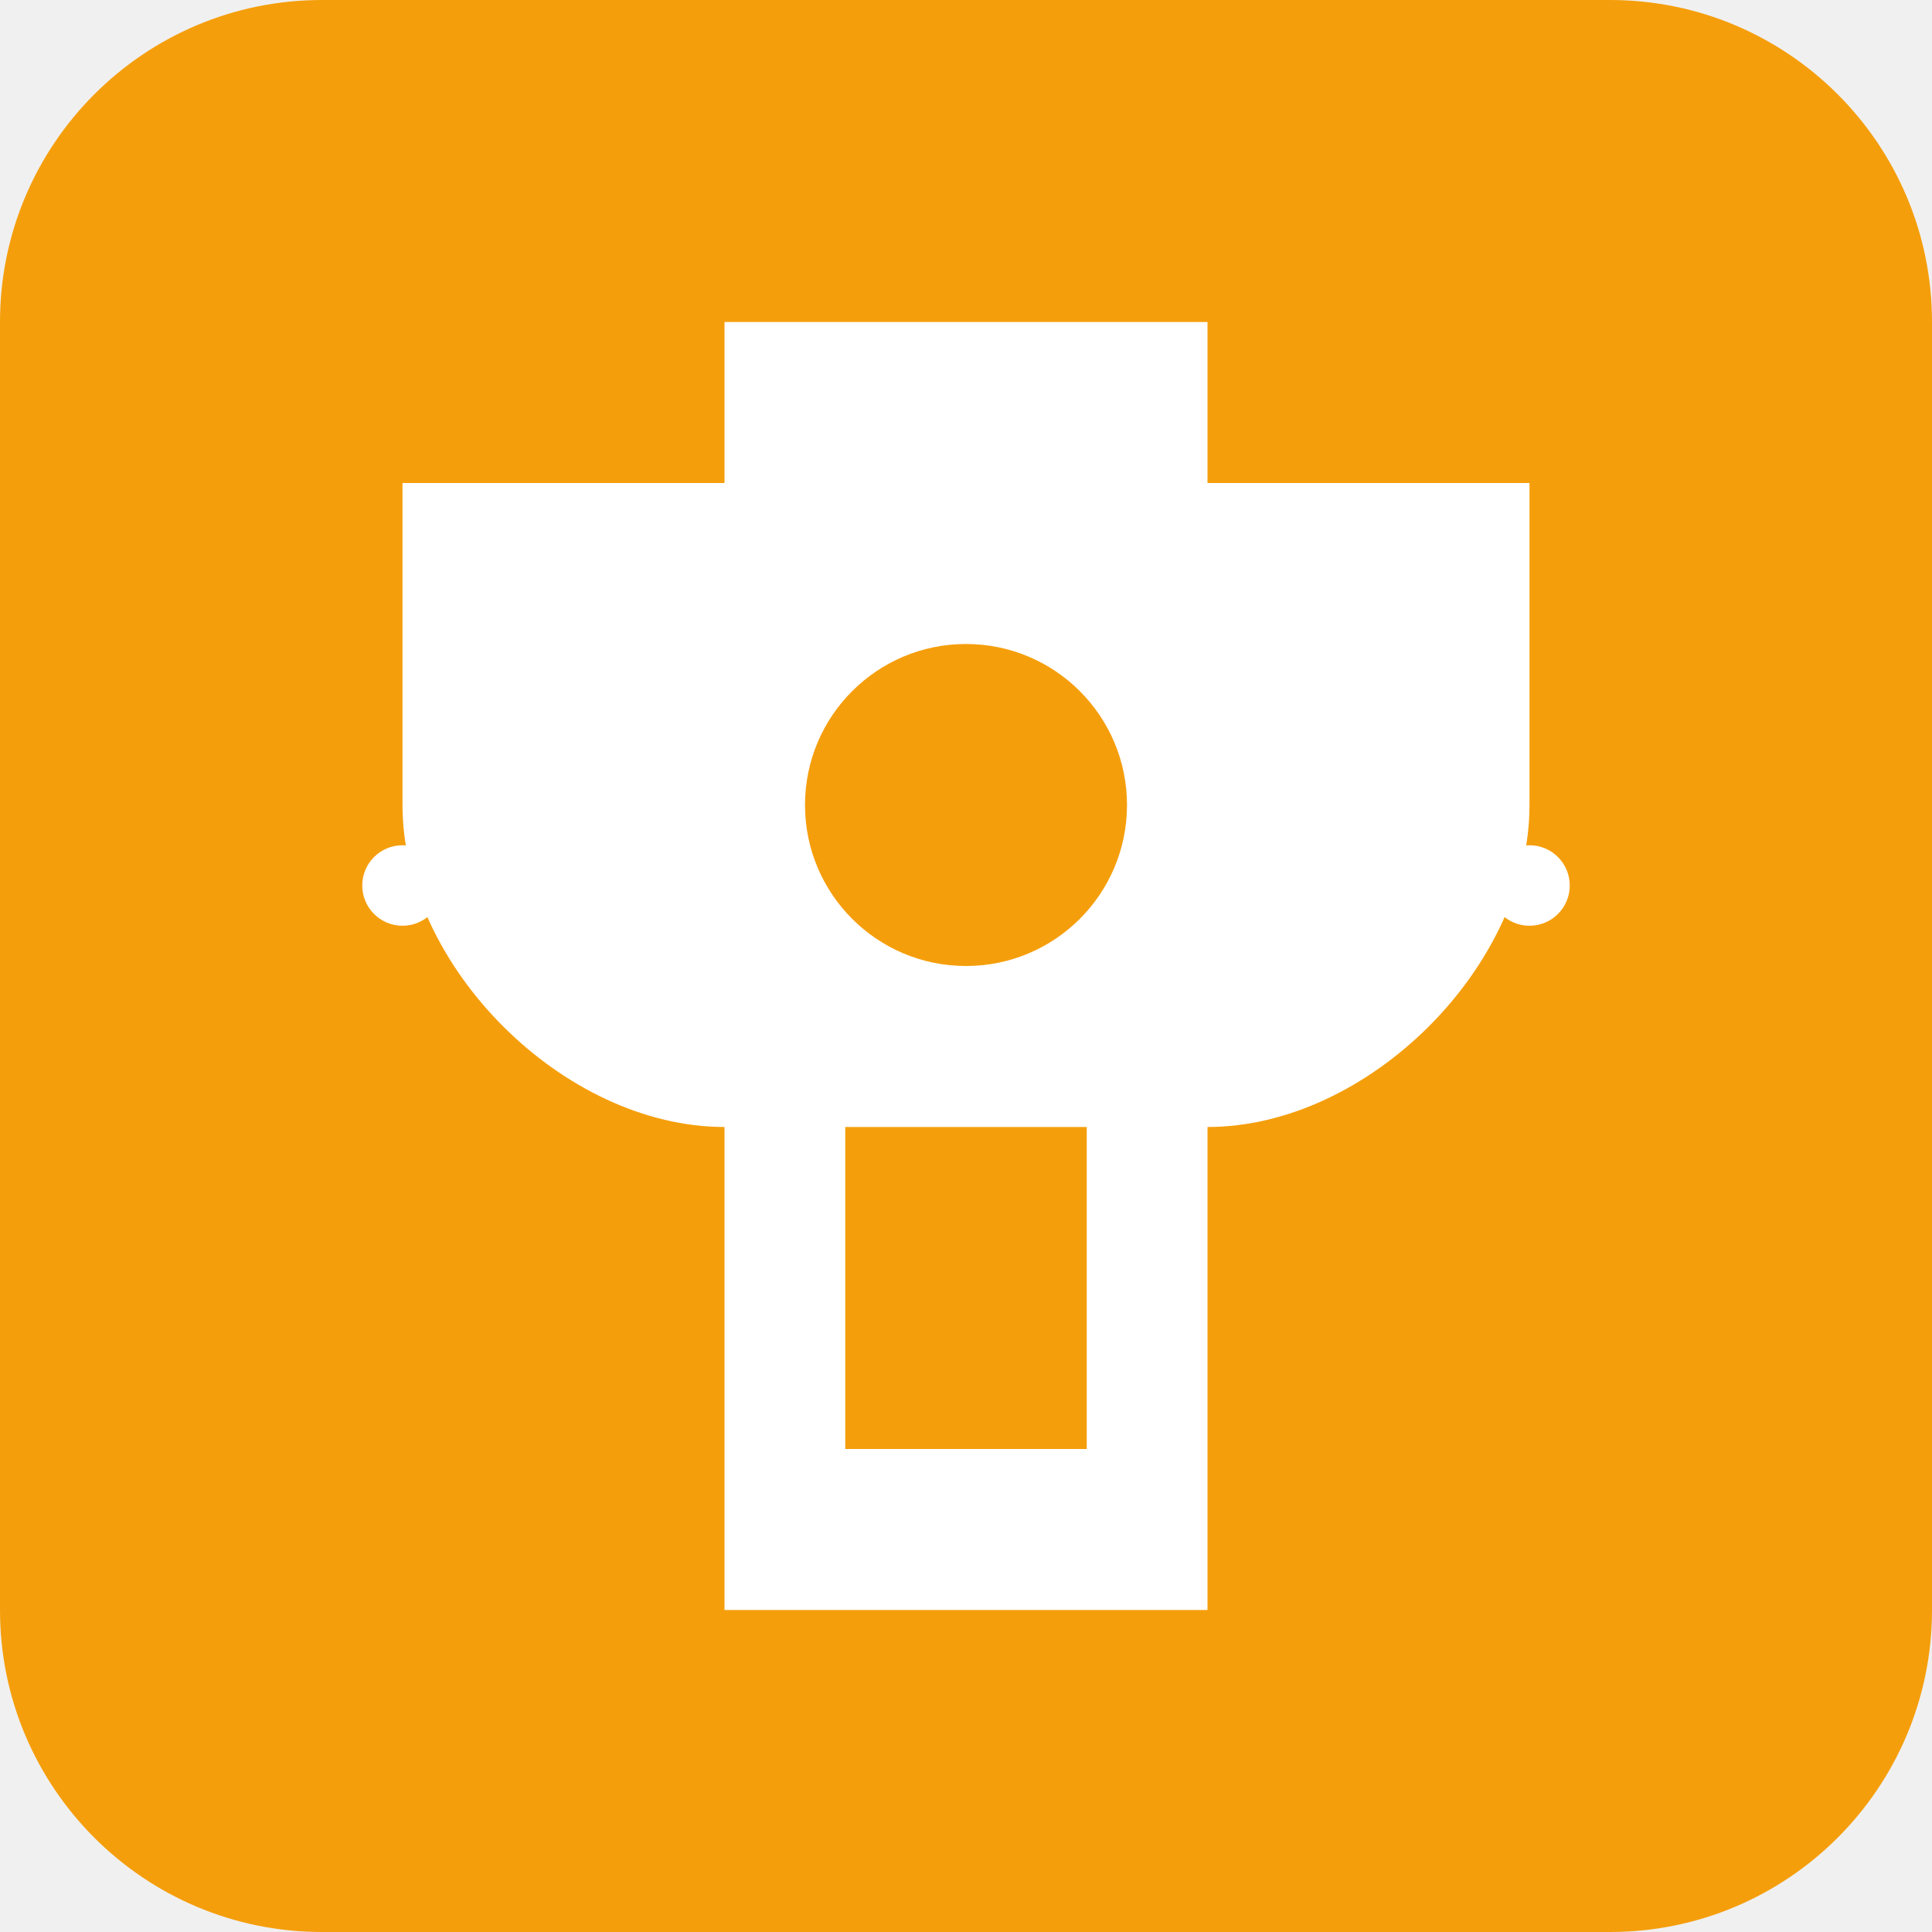
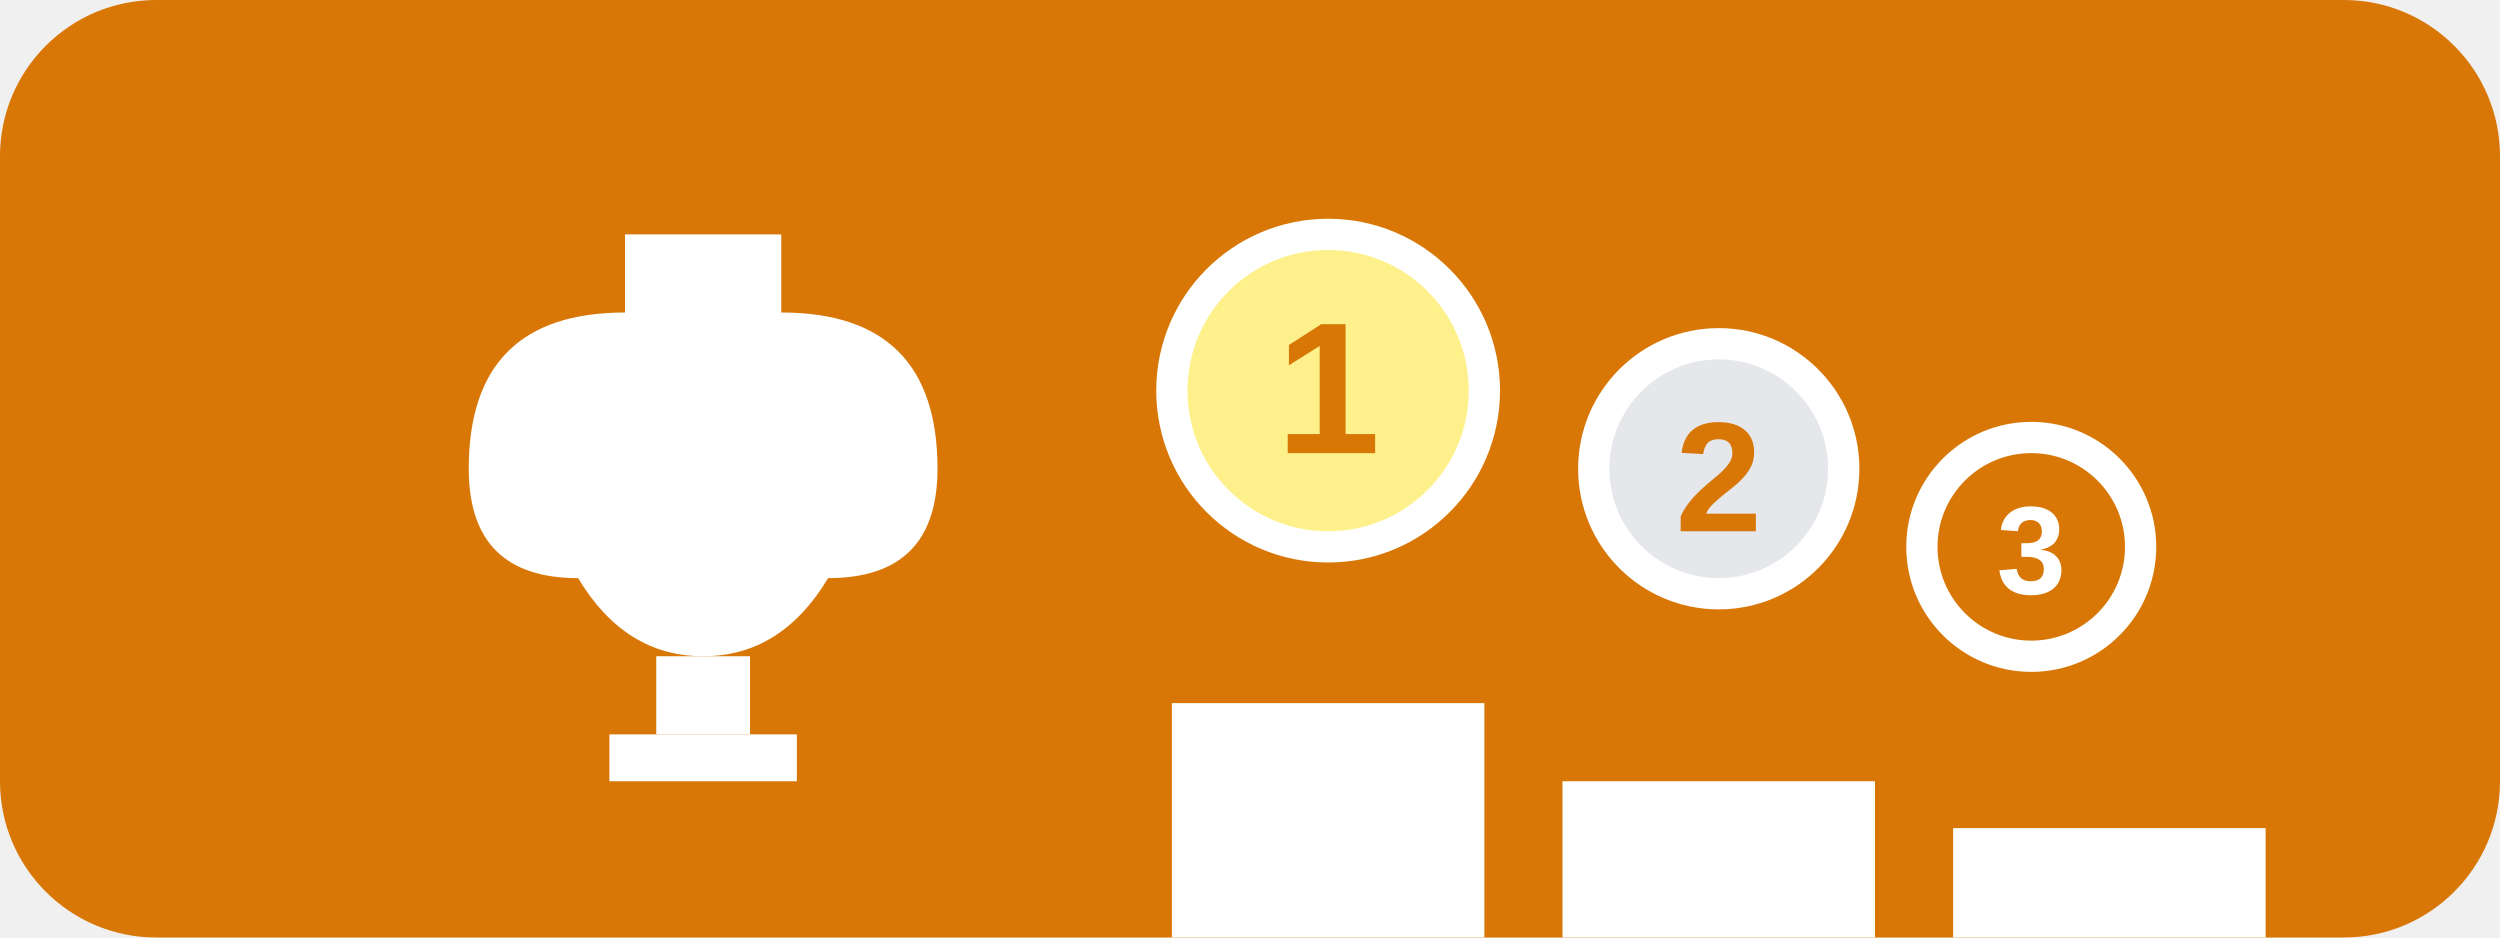
- <svg xmlns="http://www.w3.org/2000/svg" width="48" height="48" viewBox="0 0 48 48">
-   <rect width="48" height="48" rx="8" fill="#F59E0B" />
+ <svg xmlns="http://www.w3.org/2000/svg" width="160" height="60" viewBox="0 0 160 60">
+   <rect width="160" height="60" rx="10" fill="#D97706" />
  <g fill="#FFFFFF">
-     <path d="M24,8 L18,8 L18,12 L10,12 L10,20 C10,24 14,28 18,28 L18,36 L30,36 L30,28 C34,28 38,24 38,20 L38,12 L30,12 L30,8 L24,8 Z" />
-     <rect x="18" y="36" width="12" height="4" />
-     <rect x="21" y="28" width="6" height="8" fill="#F59E0B" />
-     <circle cx="24" cy="20" r="4" fill="#F59E0B" />
-     <circle cx="14" cy="16" r="1" />
-     <circle cx="34" cy="16" r="1" />
-     <circle cx="10" cy="22" r="1" />
-     <circle cx="38" cy="22" r="1" />
+     <path d="M40,15 L50,15 L50,20 Q60,20 60,30 Q60,37 53,37 Q50,42 45,42 Q40,42 37,37 Q30,37 30,30 Q30,20 40,20 Z" />
+     <rect x="42" y="42" width="6" height="5" />
+     <rect x="39" y="47" width="12" height="3" />
+     <circle cx="85" cy="25" r="10" fill="#FEF08A" stroke="#FFFFFF" stroke-width="2" />
+     <text x="85" y="29" font-family="Arial" font-size="12" font-weight="bold" text-anchor="middle" fill="#D97706">1</text>
+     <circle cx="110" cy="30" r="8" fill="#E5E7EB" stroke="#FFFFFF" stroke-width="2" />
+     <text x="110" y="34" font-family="Arial" font-size="10" font-weight="bold" text-anchor="middle" fill="#D97706">2</text>
+     <circle cx="130" cy="35" r="7" fill="#D97706" stroke="#FFFFFF" stroke-width="2" />
+     <text x="130" y="38" font-family="Arial" font-size="8" font-weight="bold" text-anchor="middle" fill="#FFFFFF">3</text>
+     <rect x="75" y="45" width="20" height="15" />
+     <rect x="100" y="50" width="20" height="10" />
+     <rect x="125" y="53" width="20" height="7" />
  </g>
</svg>
